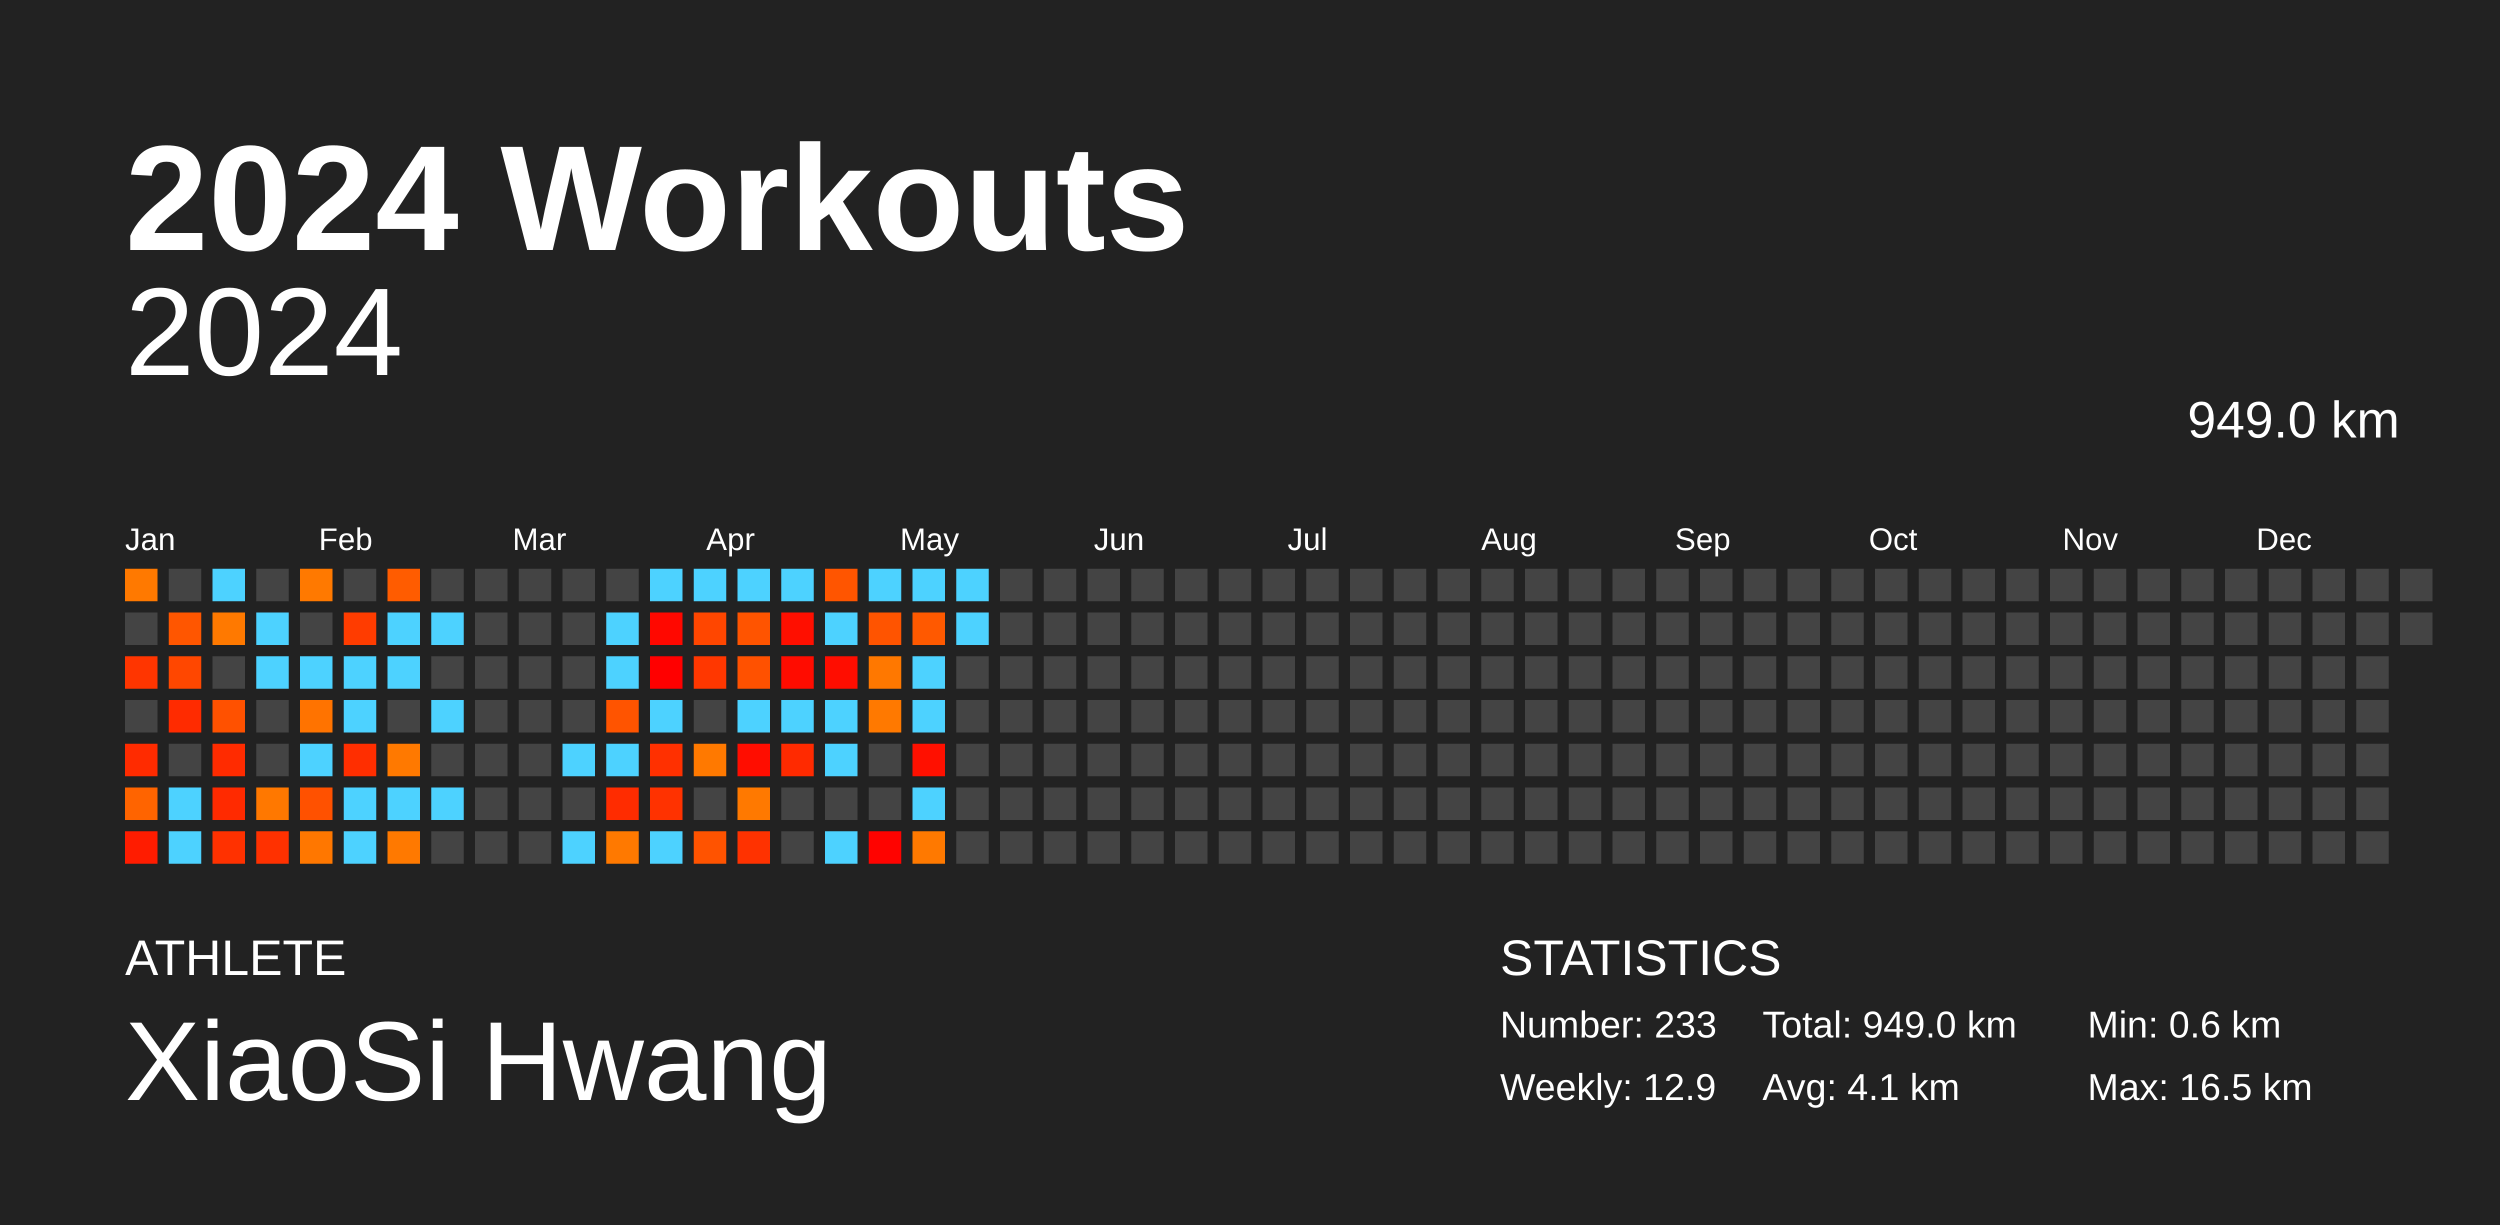
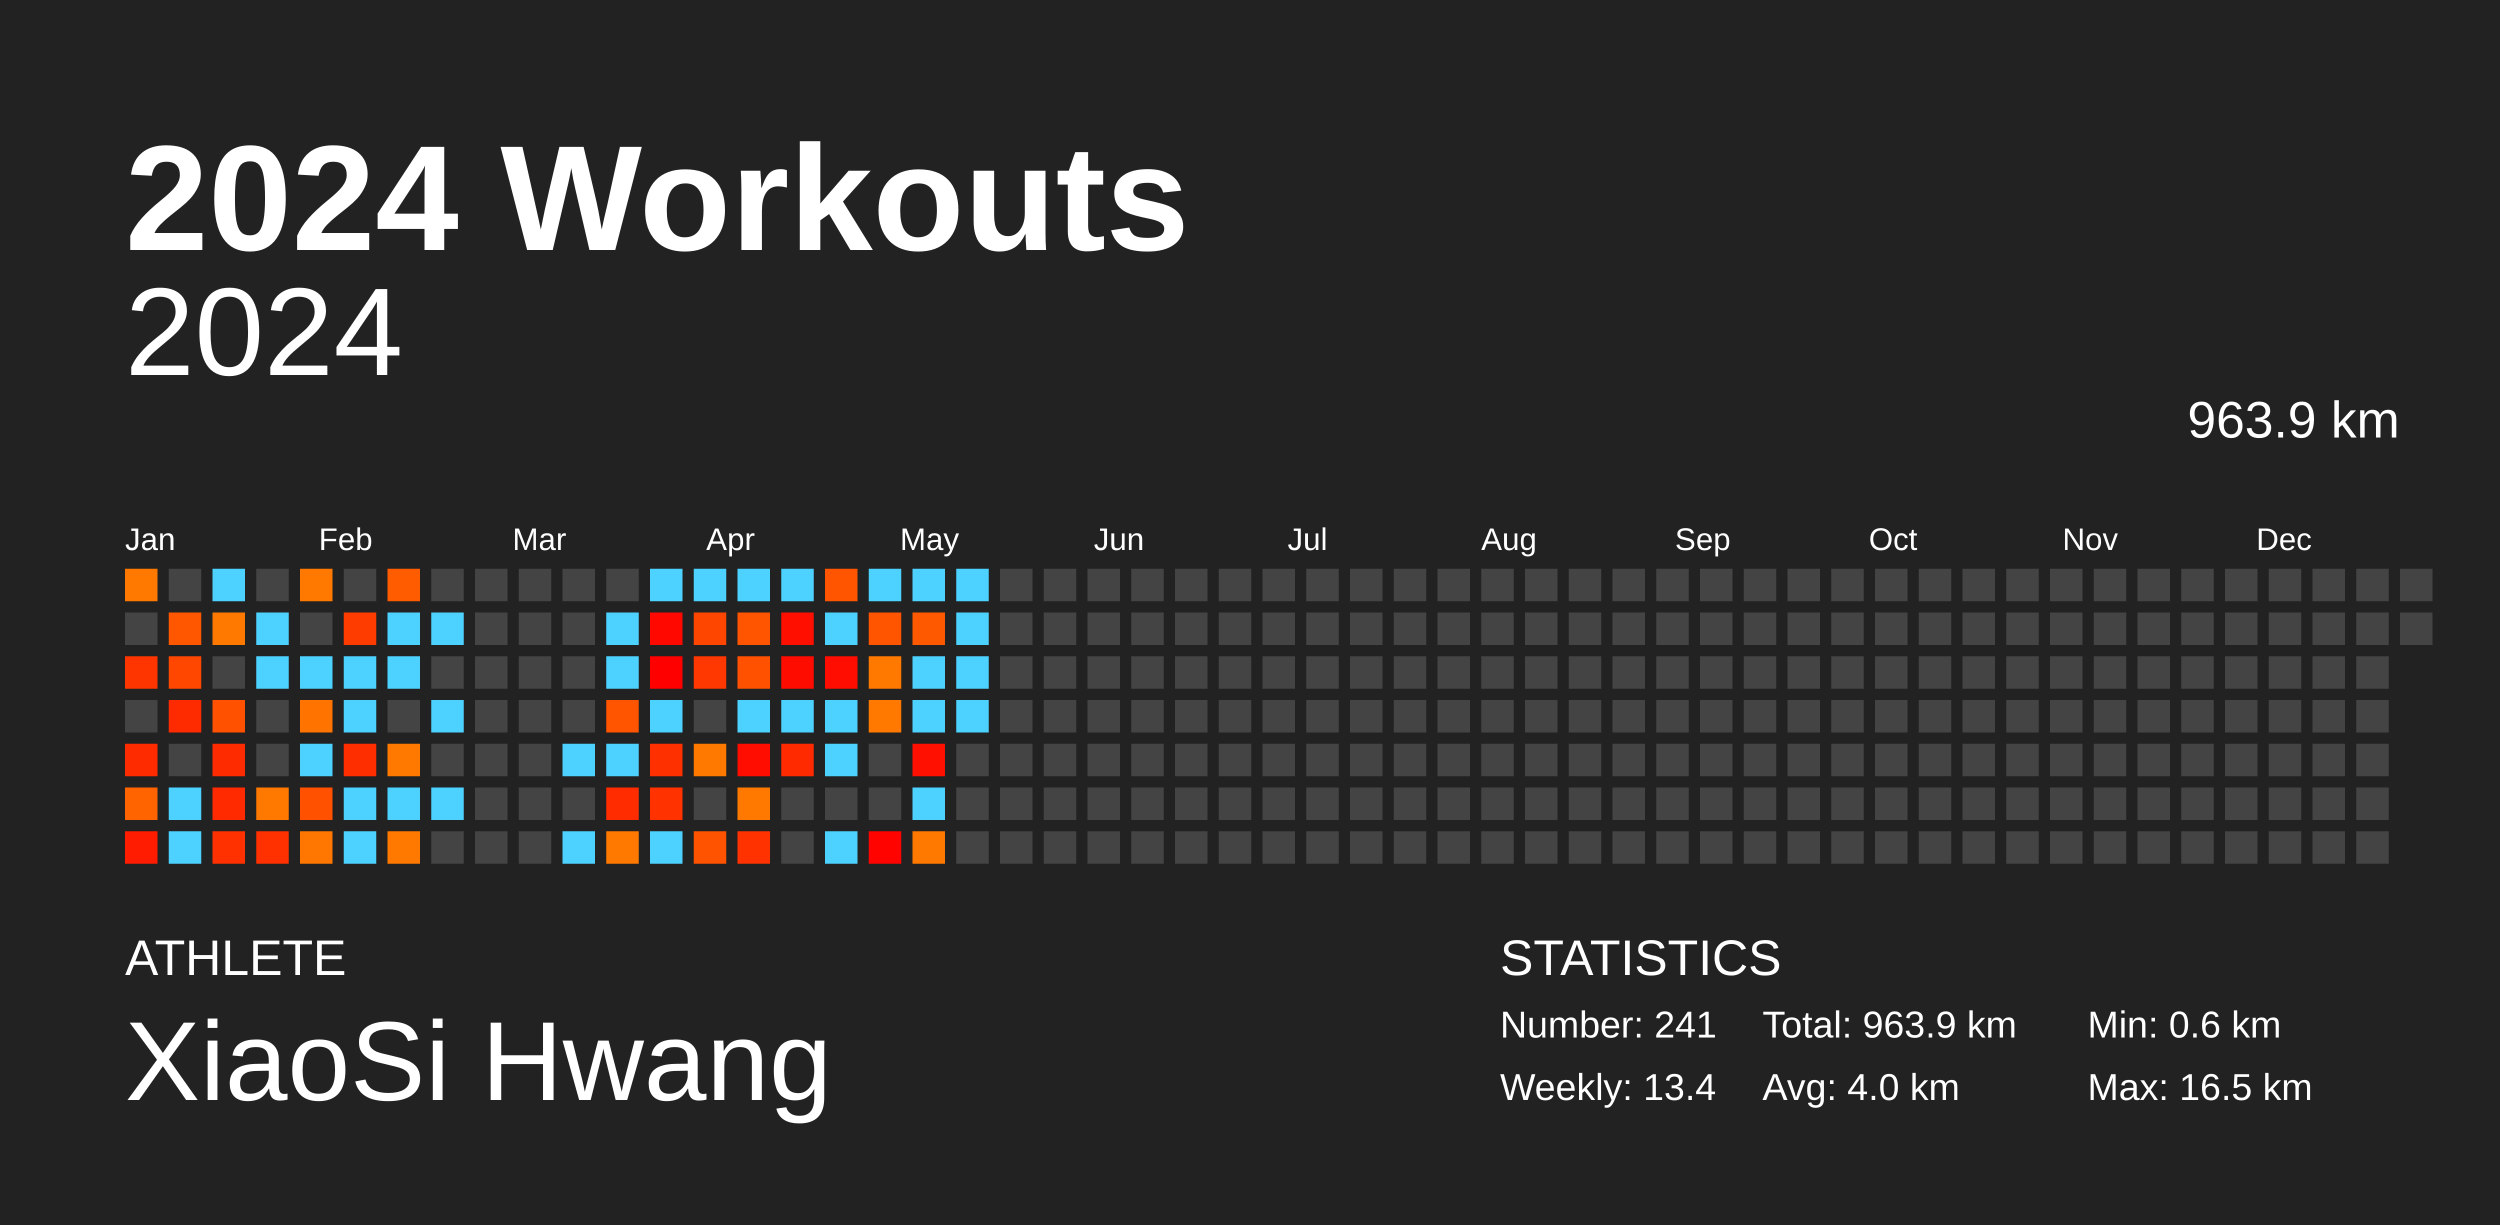
<svg xmlns="http://www.w3.org/2000/svg" baseProfile="full" height="98mm" version="1.1" viewBox="0,0,200,98" width="200mm">
  <defs />
  <rect fill="#222222" height="98" width="200" x="0" y="0" />
  <text fill="#FFFFFF" style="font-size:12px; font-family:Arial; font-weight:bold;" x="10" y="20">2024 Workouts</text>
  <text fill="#FFFFFF" style="font-size:4px; font-family:Arial" x="10" y="78">ATHLETE</text>
  <text fill="#FFFFFF" style="font-size:9px; font-family:Arial" x="10" y="88">XiaoSi Hwang</text>
  <text fill="#FFFFFF" style="font-size:4px; font-family:Arial" x="120" y="78">STATISTICS</text>
-   <text fill="#FFFFFF" style="font-size:3px; font-family:Arial" x="120" y="83">Number: 233</text>
-   <text fill="#FFFFFF" style="font-size:3px; font-family:Arial" x="120" y="88">Weekly: 12.9</text>
-   <text fill="#FFFFFF" style="font-size:3px; font-family:Arial" x="141" y="83">Total: 949.0 km</text>
-   <text fill="#FFFFFF" style="font-size:3px; font-family:Arial" x="141" y="88">Avg: 4.1 km</text>
+   <text fill="#FFFFFF" style="font-size:3px; font-family:Arial" x="120" y="83">Number: 241</text>
+   <text fill="#FFFFFF" style="font-size:3px; font-family:Arial" x="120" y="88">Weekly: 13.4</text>
+   <text fill="#FFFFFF" style="font-size:3px; font-family:Arial" x="141" y="83">Total: 963.9 km</text>
+   <text fill="#FFFFFF" style="font-size:3px; font-family:Arial" x="141" y="88">Avg: 4.0 km</text>
  <text fill="#FFFFFF" style="font-size:3px; font-family:Arial" x="167" y="83">Min: 0.6 km</text>
  <text fill="#FFFFFF" style="font-size:3px; font-family:Arial" x="167" y="88">Max: 16.5 km</text>
  <text alignment-baseline="hanging" fill="#FFFFFF" style="font-size:10.0px; font-family:Arial;" x="10" y="30">2024</text>
-   <text alignment-baseline="hanging" fill="#FFFFFF" style="font-size:4.125px; font-family:Arial;" x="175" y="35">949.0 km</text>
+   <text alignment-baseline="hanging" fill="#FFFFFF" style="font-size:4.125px; font-family:Arial;" x="175" y="35">963.9 km</text>
  <text fill="#FFFFFF" style="font-size:2.5px; font-family:Arial" x="10.0" y="44">Jan</text>
  <text fill="#FFFFFF" style="font-size:2.5px; font-family:Arial" x="25.5" y="44">Feb</text>
  <text fill="#FFFFFF" style="font-size:2.5px; font-family:Arial" x="41.0" y="44">Mar</text>
  <text fill="#FFFFFF" style="font-size:2.5px; font-family:Arial" x="56.5" y="44">Apr</text>
  <text fill="#FFFFFF" style="font-size:2.5px; font-family:Arial" x="72.0" y="44">May</text>
  <text fill="#FFFFFF" style="font-size:2.5px; font-family:Arial" x="87.5" y="44">Jun</text>
  <text fill="#FFFFFF" style="font-size:2.5px; font-family:Arial" x="103.0" y="44">Jul</text>
  <text fill="#FFFFFF" style="font-size:2.5px; font-family:Arial" x="118.5" y="44">Aug</text>
  <text fill="#FFFFFF" style="font-size:2.5px; font-family:Arial" x="134.0" y="44">Sep</text>
  <text fill="#FFFFFF" style="font-size:2.5px; font-family:Arial" x="149.5" y="44">Oct</text>
  <text fill="#FFFFFF" style="font-size:2.5px; font-family:Arial" x="165.0" y="44">Nov</text>
  <text fill="#FFFFFF" style="font-size:2.5px; font-family:Arial" x="180.5" y="44">Dec</text>
  <rect fill="#ff7900" height="2.6" width="2.6" x="10.0" y="45.5" />
  <rect fill="#444444" height="2.6" width="2.6" x="10.0" y="49.0" />
  <rect fill="#ff3500" height="2.6" width="2.6" x="10.0" y="52.5" />
  <rect fill="#444444" height="2.6" width="2.6" x="10.0" y="56.0" />
  <rect fill="#ff2b00" height="2.6" width="2.6" x="10.0" y="59.5" />
  <rect fill="#ff6400" height="2.6" width="2.6" x="10.0" y="63.0" />
  <rect fill="#ff1c00" height="2.6" width="2.6" x="10.0" y="66.5" />
  <rect fill="#444444" height="2.6" width="2.6" x="13.5" y="45.5" />
  <rect fill="#ff5600" height="2.6" width="2.6" x="13.5" y="49.0" />
  <rect fill="#ff4700" height="2.6" width="2.6" x="13.5" y="52.5" />
  <rect fill="#ff2b00" height="2.6" width="2.6" x="13.5" y="56.0" />
  <rect fill="#444444" height="2.6" width="2.6" x="13.5" y="59.5" />
  <rect fill="#4dd2ff" height="2.6" width="2.6" x="13.5" y="63.0" />
  <rect fill="#4dd2ff" height="2.6" width="2.6" x="13.5" y="66.5" />
  <rect fill="#4dd2ff" height="2.6" width="2.6" x="17.0" y="45.5" />
  <rect fill="#ff7900" height="2.6" width="2.6" x="17.0" y="49.0" />
  <rect fill="#444444" height="2.6" width="2.6" x="17.0" y="52.5" />
  <rect fill="#ff5100" height="2.6" width="2.6" x="17.0" y="56.0" />
  <rect fill="#ff2b00" height="2.6" width="2.6" x="17.0" y="59.5" />
  <rect fill="#ff2a00" height="2.6" width="2.6" x="17.0" y="63.0" />
  <rect fill="#ff3100" height="2.6" width="2.6" x="17.0" y="66.5" />
  <rect fill="#444444" height="2.6" width="2.6" x="20.5" y="45.5" />
  <rect fill="#4dd2ff" height="2.6" width="2.6" x="20.5" y="49.0" />
  <rect fill="#4dd2ff" height="2.6" width="2.6" x="20.5" y="52.5" />
  <rect fill="#444444" height="2.6" width="2.6" x="20.5" y="56.0" />
  <rect fill="#444444" height="2.6" width="2.6" x="20.5" y="59.5" />
  <rect fill="#ff7800" height="2.6" width="2.6" x="20.5" y="63.0" />
  <rect fill="#ff3100" height="2.6" width="2.6" x="20.5" y="66.5" />
  <rect fill="#ff7900" height="2.6" width="2.6" x="24.0" y="45.5" />
  <rect fill="#444444" height="2.6" width="2.6" x="24.0" y="49.0" />
  <rect fill="#4dd2ff" height="2.6" width="2.6" x="24.0" y="52.5" />
  <rect fill="#ff7300" height="2.6" width="2.6" x="24.0" y="56.0" />
  <rect fill="#4dd2ff" height="2.6" width="2.6" x="24.0" y="59.5" />
  <rect fill="#ff5100" height="2.6" width="2.6" x="24.0" y="63.0" />
  <rect fill="#ff7700" height="2.6" width="2.6" x="24.0" y="66.5" />
  <rect fill="#444444" height="2.6" width="2.6" x="27.5" y="45.5" />
  <rect fill="#ff3c00" height="2.6" width="2.6" x="27.5" y="49.0" />
  <rect fill="#4dd2ff" height="2.6" width="2.6" x="27.5" y="52.5" />
  <rect fill="#4dd2ff" height="2.6" width="2.6" x="27.5" y="56.0" />
  <rect fill="#ff2e00" height="2.6" width="2.6" x="27.5" y="59.5" />
  <rect fill="#4dd2ff" height="2.6" width="2.6" x="27.5" y="63.0" />
  <rect fill="#4dd2ff" height="2.6" width="2.6" x="27.5" y="66.5" />
  <rect fill="#ff5c00" height="2.6" width="2.6" x="31.0" y="45.5" />
  <rect fill="#4dd2ff" height="2.6" width="2.6" x="31.0" y="49.0" />
  <rect fill="#4dd2ff" height="2.6" width="2.6" x="31.0" y="52.5" />
  <rect fill="#444444" height="2.6" width="2.6" x="31.0" y="56.0" />
  <rect fill="#ff7900" height="2.6" width="2.6" x="31.0" y="59.5" />
  <rect fill="#4dd2ff" height="2.6" width="2.6" x="31.0" y="63.0" />
  <rect fill="#ff7900" height="2.6" width="2.6" x="31.0" y="66.5" />
  <rect fill="#444444" height="2.6" width="2.6" x="34.5" y="45.5" />
  <rect fill="#4dd2ff" height="2.6" width="2.6" x="34.5" y="49.0" />
  <rect fill="#444444" height="2.6" width="2.6" x="34.5" y="52.5" />
  <rect fill="#4dd2ff" height="2.6" width="2.6" x="34.5" y="56.0" />
  <rect fill="#444444" height="2.6" width="2.6" x="34.5" y="59.5" />
  <rect fill="#4dd2ff" height="2.6" width="2.6" x="34.5" y="63.0" />
  <rect fill="#444444" height="2.6" width="2.6" x="34.5" y="66.5" />
  <rect fill="#444444" height="2.6" width="2.6" x="38.0" y="45.5" />
  <rect fill="#444444" height="2.6" width="2.6" x="38.0" y="49.0" />
  <rect fill="#444444" height="2.6" width="2.6" x="38.0" y="52.5" />
  <rect fill="#444444" height="2.6" width="2.6" x="38.0" y="56.0" />
  <rect fill="#444444" height="2.6" width="2.6" x="38.0" y="59.5" />
  <rect fill="#444444" height="2.6" width="2.6" x="38.0" y="63.0" />
  <rect fill="#444444" height="2.6" width="2.6" x="38.0" y="66.5" />
  <rect fill="#444444" height="2.6" width="2.6" x="41.5" y="45.5" />
  <rect fill="#444444" height="2.6" width="2.6" x="41.5" y="49.0" />
  <rect fill="#444444" height="2.6" width="2.6" x="41.5" y="52.5" />
  <rect fill="#444444" height="2.6" width="2.6" x="41.5" y="56.0" />
  <rect fill="#444444" height="2.6" width="2.6" x="41.5" y="59.5" />
  <rect fill="#444444" height="2.6" width="2.6" x="41.5" y="63.0" />
  <rect fill="#444444" height="2.6" width="2.6" x="41.5" y="66.5" />
  <rect fill="#444444" height="2.6" width="2.6" x="45.0" y="45.5" />
  <rect fill="#444444" height="2.6" width="2.6" x="45.0" y="49.0" />
  <rect fill="#444444" height="2.6" width="2.6" x="45.0" y="52.5" />
  <rect fill="#444444" height="2.6" width="2.6" x="45.0" y="56.0" />
  <rect fill="#4dd2ff" height="2.6" width="2.6" x="45.0" y="59.5" />
  <rect fill="#444444" height="2.6" width="2.6" x="45.0" y="63.0" />
  <rect fill="#4dd2ff" height="2.6" width="2.6" x="45.0" y="66.5" />
  <rect fill="#444444" height="2.6" width="2.6" x="48.5" y="45.5" />
  <rect fill="#4dd2ff" height="2.6" width="2.6" x="48.5" y="49.0" />
  <rect fill="#4dd2ff" height="2.6" width="2.6" x="48.5" y="52.5" />
  <rect fill="#ff5400" height="2.6" width="2.6" x="48.5" y="56.0" />
  <rect fill="#4dd2ff" height="2.6" width="2.6" x="48.5" y="59.5" />
  <rect fill="#ff2c00" height="2.6" width="2.6" x="48.5" y="63.0" />
  <rect fill="#ff7900" height="2.6" width="2.6" x="48.5" y="66.5" />
  <rect fill="#4dd2ff" height="2.6" width="2.6" x="52.0" y="45.5" />
  <rect fill="#ff0800" height="2.6" width="2.6" x="52.0" y="49.0" />
  <rect fill="#ff0000" height="2.6" width="2.6" x="52.0" y="52.5" />
  <rect fill="#4dd2ff" height="2.6" width="2.6" x="52.0" y="56.0" />
  <rect fill="#ff3000" height="2.6" width="2.6" x="52.0" y="59.5" />
  <rect fill="#ff3200" height="2.6" width="2.6" x="52.0" y="63.0" />
  <rect fill="#4dd2ff" height="2.6" width="2.6" x="52.0" y="66.5" />
  <rect fill="#4dd2ff" height="2.6" width="2.6" x="55.5" y="45.5" />
  <rect fill="#ff4600" height="2.6" width="2.6" x="55.5" y="49.0" />
  <rect fill="#ff3700" height="2.6" width="2.6" x="55.5" y="52.5" />
  <rect fill="#444444" height="2.6" width="2.6" x="55.5" y="56.0" />
  <rect fill="#ff7900" height="2.6" width="2.6" x="55.5" y="59.5" />
  <rect fill="#444444" height="2.6" width="2.6" x="55.5" y="63.0" />
  <rect fill="#ff5300" height="2.6" width="2.6" x="55.5" y="66.5" />
  <rect fill="#4dd2ff" height="2.6" width="2.6" x="59.0" y="45.5" />
  <rect fill="#ff5400" height="2.6" width="2.6" x="59.0" y="49.0" />
  <rect fill="#ff5100" height="2.6" width="2.6" x="59.0" y="52.5" />
  <rect fill="#4dd2ff" height="2.6" width="2.6" x="59.0" y="56.0" />
  <rect fill="#ff0d00" height="2.6" width="2.6" x="59.0" y="59.5" />
  <rect fill="#ff7900" height="2.6" width="2.6" x="59.0" y="63.0" />
  <rect fill="#ff3200" height="2.6" width="2.6" x="59.0" y="66.5" />
  <rect fill="#4dd2ff" height="2.6" width="2.6" x="62.5" y="45.5" />
  <rect fill="#ff0f00" height="2.6" width="2.6" x="62.5" y="49.0" />
  <rect fill="#ff0c00" height="2.6" width="2.6" x="62.5" y="52.5" />
  <rect fill="#4dd2ff" height="2.6" width="2.6" x="62.5" y="56.0" />
  <rect fill="#ff2a00" height="2.6" width="2.6" x="62.5" y="59.5" />
  <rect fill="#444444" height="2.6" width="2.6" x="62.5" y="63.0" />
  <rect fill="#444444" height="2.6" width="2.6" x="62.5" y="66.5" />
  <rect fill="#ff5500" height="2.6" width="2.6" x="66.0" y="45.5" />
  <rect fill="#4dd2ff" height="2.6" width="2.6" x="66.0" y="49.0" />
  <rect fill="#ff0d00" height="2.6" width="2.6" x="66.0" y="52.5" />
  <rect fill="#4dd2ff" height="2.6" width="2.6" x="66.0" y="56.0" />
  <rect fill="#4dd2ff" height="2.6" width="2.6" x="66.0" y="59.5" />
  <rect fill="#444444" height="2.6" width="2.6" x="66.0" y="63.0" />
  <rect fill="#4dd2ff" height="2.6" width="2.6" x="66.0" y="66.5" />
  <rect fill="#4dd2ff" height="2.6" width="2.6" x="69.5" y="45.5" />
  <rect fill="#ff5400" height="2.6" width="2.6" x="69.5" y="49.0" />
  <rect fill="#ff7800" height="2.6" width="2.6" x="69.5" y="52.5" />
  <rect fill="#ff7900" height="2.6" width="2.6" x="69.5" y="56.0" />
  <rect fill="#444444" height="2.6" width="2.6" x="69.5" y="59.5" />
  <rect fill="#444444" height="2.6" width="2.6" x="69.5" y="63.0" />
  <rect fill="#ff0300" height="2.6" width="2.6" x="69.5" y="66.5" />
  <rect fill="#4dd2ff" height="2.6" width="2.6" x="73.0" y="45.5" />
  <rect fill="#ff5900" height="2.6" width="2.6" x="73.0" y="49.0" />
  <rect fill="#4dd2ff" height="2.6" width="2.6" x="73.0" y="52.5" />
  <rect fill="#4dd2ff" height="2.6" width="2.6" x="73.0" y="56.0" />
  <rect fill="#ff1000" height="2.6" width="2.6" x="73.0" y="59.5" />
  <rect fill="#4dd2ff" height="2.6" width="2.6" x="73.0" y="63.0" />
  <rect fill="#ff7900" height="2.6" width="2.6" x="73.0" y="66.5" />
  <rect fill="#4dd2ff" height="2.6" width="2.6" x="76.5" y="45.5" />
  <rect fill="#4dd2ff" height="2.6" width="2.6" x="76.5" y="49.0" />
-   <rect fill="#444444" height="2.6" width="2.6" x="76.5" y="52.5" />
-   <rect fill="#444444" height="2.6" width="2.6" x="76.5" y="56.0" />
+   <rect fill="#4dd2ff" height="2.6" width="2.6" x="76.5" y="52.5" />
+   <rect fill="#4dd2ff" height="2.6" width="2.6" x="76.5" y="56.0" />
  <rect fill="#444444" height="2.6" width="2.6" x="76.5" y="59.5" />
  <rect fill="#444444" height="2.6" width="2.6" x="76.5" y="63.0" />
  <rect fill="#444444" height="2.6" width="2.6" x="76.5" y="66.5" />
  <rect fill="#444444" height="2.6" width="2.6" x="80.0" y="45.5" />
  <rect fill="#444444" height="2.6" width="2.6" x="80.0" y="49.0" />
  <rect fill="#444444" height="2.6" width="2.6" x="80.0" y="52.5" />
  <rect fill="#444444" height="2.6" width="2.6" x="80.0" y="56.0" />
  <rect fill="#444444" height="2.6" width="2.6" x="80.0" y="59.5" />
  <rect fill="#444444" height="2.6" width="2.6" x="80.0" y="63.0" />
  <rect fill="#444444" height="2.6" width="2.6" x="80.0" y="66.5" />
  <rect fill="#444444" height="2.6" width="2.6" x="83.5" y="45.5" />
  <rect fill="#444444" height="2.6" width="2.6" x="83.5" y="49.0" />
  <rect fill="#444444" height="2.6" width="2.6" x="83.5" y="52.5" />
  <rect fill="#444444" height="2.6" width="2.6" x="83.5" y="56.0" />
  <rect fill="#444444" height="2.6" width="2.6" x="83.5" y="59.5" />
  <rect fill="#444444" height="2.6" width="2.6" x="83.5" y="63.0" />
  <rect fill="#444444" height="2.6" width="2.6" x="83.5" y="66.5" />
  <rect fill="#444444" height="2.6" width="2.6" x="87.0" y="45.5" />
  <rect fill="#444444" height="2.6" width="2.6" x="87.0" y="49.0" />
  <rect fill="#444444" height="2.6" width="2.6" x="87.0" y="52.5" />
  <rect fill="#444444" height="2.6" width="2.6" x="87.0" y="56.0" />
  <rect fill="#444444" height="2.6" width="2.6" x="87.0" y="59.5" />
  <rect fill="#444444" height="2.6" width="2.6" x="87.0" y="63.0" />
  <rect fill="#444444" height="2.6" width="2.6" x="87.0" y="66.5" />
  <rect fill="#444444" height="2.6" width="2.6" x="90.5" y="45.5" />
  <rect fill="#444444" height="2.6" width="2.6" x="90.5" y="49.0" />
  <rect fill="#444444" height="2.6" width="2.6" x="90.5" y="52.5" />
  <rect fill="#444444" height="2.6" width="2.6" x="90.5" y="56.0" />
  <rect fill="#444444" height="2.6" width="2.6" x="90.5" y="59.5" />
  <rect fill="#444444" height="2.6" width="2.6" x="90.5" y="63.0" />
  <rect fill="#444444" height="2.6" width="2.6" x="90.5" y="66.5" />
  <rect fill="#444444" height="2.6" width="2.6" x="94.0" y="45.5" />
  <rect fill="#444444" height="2.6" width="2.6" x="94.0" y="49.0" />
  <rect fill="#444444" height="2.6" width="2.6" x="94.0" y="52.5" />
  <rect fill="#444444" height="2.6" width="2.6" x="94.0" y="56.0" />
  <rect fill="#444444" height="2.6" width="2.6" x="94.0" y="59.5" />
  <rect fill="#444444" height="2.6" width="2.6" x="94.0" y="63.0" />
  <rect fill="#444444" height="2.6" width="2.6" x="94.0" y="66.5" />
  <rect fill="#444444" height="2.6" width="2.6" x="97.5" y="45.5" />
  <rect fill="#444444" height="2.6" width="2.6" x="97.5" y="49.0" />
  <rect fill="#444444" height="2.6" width="2.6" x="97.5" y="52.5" />
  <rect fill="#444444" height="2.6" width="2.6" x="97.5" y="56.0" />
  <rect fill="#444444" height="2.6" width="2.6" x="97.5" y="59.5" />
  <rect fill="#444444" height="2.6" width="2.6" x="97.5" y="63.0" />
  <rect fill="#444444" height="2.6" width="2.6" x="97.5" y="66.5" />
  <rect fill="#444444" height="2.6" width="2.6" x="101.0" y="45.5" />
  <rect fill="#444444" height="2.6" width="2.6" x="101.0" y="49.0" />
  <rect fill="#444444" height="2.6" width="2.6" x="101.0" y="52.5" />
  <rect fill="#444444" height="2.6" width="2.6" x="101.0" y="56.0" />
  <rect fill="#444444" height="2.6" width="2.6" x="101.0" y="59.5" />
  <rect fill="#444444" height="2.6" width="2.6" x="101.0" y="63.0" />
  <rect fill="#444444" height="2.6" width="2.6" x="101.0" y="66.5" />
  <rect fill="#444444" height="2.6" width="2.6" x="104.5" y="45.5" />
  <rect fill="#444444" height="2.6" width="2.6" x="104.5" y="49.0" />
  <rect fill="#444444" height="2.6" width="2.6" x="104.5" y="52.5" />
  <rect fill="#444444" height="2.6" width="2.6" x="104.5" y="56.0" />
  <rect fill="#444444" height="2.6" width="2.6" x="104.5" y="59.5" />
  <rect fill="#444444" height="2.6" width="2.6" x="104.5" y="63.0" />
  <rect fill="#444444" height="2.6" width="2.6" x="104.5" y="66.5" />
  <rect fill="#444444" height="2.6" width="2.6" x="108.0" y="45.5" />
  <rect fill="#444444" height="2.6" width="2.6" x="108.0" y="49.0" />
  <rect fill="#444444" height="2.6" width="2.6" x="108.0" y="52.5" />
  <rect fill="#444444" height="2.6" width="2.6" x="108.0" y="56.0" />
  <rect fill="#444444" height="2.6" width="2.6" x="108.0" y="59.5" />
  <rect fill="#444444" height="2.6" width="2.6" x="108.0" y="63.0" />
  <rect fill="#444444" height="2.6" width="2.6" x="108.0" y="66.5" />
  <rect fill="#444444" height="2.6" width="2.6" x="111.5" y="45.5" />
  <rect fill="#444444" height="2.6" width="2.6" x="111.5" y="49.0" />
  <rect fill="#444444" height="2.6" width="2.6" x="111.5" y="52.5" />
  <rect fill="#444444" height="2.6" width="2.6" x="111.5" y="56.0" />
  <rect fill="#444444" height="2.6" width="2.6" x="111.5" y="59.5" />
  <rect fill="#444444" height="2.6" width="2.6" x="111.5" y="63.0" />
  <rect fill="#444444" height="2.6" width="2.6" x="111.5" y="66.5" />
  <rect fill="#444444" height="2.6" width="2.6" x="115.0" y="45.5" />
  <rect fill="#444444" height="2.6" width="2.6" x="115.0" y="49.0" />
  <rect fill="#444444" height="2.6" width="2.6" x="115.0" y="52.5" />
  <rect fill="#444444" height="2.6" width="2.6" x="115.0" y="56.0" />
  <rect fill="#444444" height="2.6" width="2.6" x="115.0" y="59.5" />
  <rect fill="#444444" height="2.6" width="2.6" x="115.0" y="63.0" />
  <rect fill="#444444" height="2.6" width="2.6" x="115.0" y="66.5" />
  <rect fill="#444444" height="2.6" width="2.6" x="118.5" y="45.5" />
  <rect fill="#444444" height="2.6" width="2.6" x="118.5" y="49.0" />
  <rect fill="#444444" height="2.6" width="2.6" x="118.5" y="52.5" />
  <rect fill="#444444" height="2.6" width="2.6" x="118.5" y="56.0" />
  <rect fill="#444444" height="2.6" width="2.6" x="118.5" y="59.5" />
  <rect fill="#444444" height="2.6" width="2.6" x="118.5" y="63.0" />
  <rect fill="#444444" height="2.6" width="2.6" x="118.5" y="66.5" />
  <rect fill="#444444" height="2.6" width="2.6" x="122.0" y="45.5" />
  <rect fill="#444444" height="2.6" width="2.6" x="122.0" y="49.0" />
  <rect fill="#444444" height="2.6" width="2.6" x="122.0" y="52.5" />
  <rect fill="#444444" height="2.6" width="2.6" x="122.0" y="56.0" />
  <rect fill="#444444" height="2.6" width="2.6" x="122.0" y="59.5" />
  <rect fill="#444444" height="2.6" width="2.6" x="122.0" y="63.0" />
  <rect fill="#444444" height="2.6" width="2.6" x="122.0" y="66.5" />
  <rect fill="#444444" height="2.6" width="2.6" x="125.5" y="45.5" />
  <rect fill="#444444" height="2.6" width="2.6" x="125.5" y="49.0" />
  <rect fill="#444444" height="2.6" width="2.6" x="125.5" y="52.5" />
  <rect fill="#444444" height="2.6" width="2.6" x="125.5" y="56.0" />
  <rect fill="#444444" height="2.6" width="2.6" x="125.5" y="59.5" />
  <rect fill="#444444" height="2.6" width="2.6" x="125.5" y="63.0" />
  <rect fill="#444444" height="2.6" width="2.6" x="125.5" y="66.5" />
  <rect fill="#444444" height="2.6" width="2.6" x="129.0" y="45.5" />
  <rect fill="#444444" height="2.6" width="2.6" x="129.0" y="49.0" />
  <rect fill="#444444" height="2.6" width="2.6" x="129.0" y="52.5" />
  <rect fill="#444444" height="2.6" width="2.6" x="129.0" y="56.0" />
  <rect fill="#444444" height="2.6" width="2.6" x="129.0" y="59.5" />
  <rect fill="#444444" height="2.6" width="2.6" x="129.0" y="63.0" />
  <rect fill="#444444" height="2.6" width="2.6" x="129.0" y="66.5" />
  <rect fill="#444444" height="2.6" width="2.6" x="132.5" y="45.5" />
  <rect fill="#444444" height="2.6" width="2.6" x="132.5" y="49.0" />
  <rect fill="#444444" height="2.6" width="2.6" x="132.5" y="52.5" />
  <rect fill="#444444" height="2.6" width="2.6" x="132.5" y="56.0" />
  <rect fill="#444444" height="2.6" width="2.6" x="132.5" y="59.5" />
  <rect fill="#444444" height="2.6" width="2.6" x="132.5" y="63.0" />
  <rect fill="#444444" height="2.6" width="2.6" x="132.5" y="66.5" />
  <rect fill="#444444" height="2.6" width="2.6" x="136.0" y="45.5" />
  <rect fill="#444444" height="2.6" width="2.6" x="136.0" y="49.0" />
  <rect fill="#444444" height="2.6" width="2.6" x="136.0" y="52.5" />
  <rect fill="#444444" height="2.6" width="2.6" x="136.0" y="56.0" />
  <rect fill="#444444" height="2.6" width="2.6" x="136.0" y="59.5" />
  <rect fill="#444444" height="2.6" width="2.6" x="136.0" y="63.0" />
  <rect fill="#444444" height="2.6" width="2.6" x="136.0" y="66.5" />
  <rect fill="#444444" height="2.6" width="2.6" x="139.5" y="45.5" />
  <rect fill="#444444" height="2.6" width="2.6" x="139.5" y="49.0" />
  <rect fill="#444444" height="2.6" width="2.6" x="139.5" y="52.5" />
  <rect fill="#444444" height="2.6" width="2.6" x="139.5" y="56.0" />
  <rect fill="#444444" height="2.6" width="2.6" x="139.5" y="59.5" />
  <rect fill="#444444" height="2.6" width="2.6" x="139.5" y="63.0" />
  <rect fill="#444444" height="2.6" width="2.6" x="139.5" y="66.5" />
  <rect fill="#444444" height="2.6" width="2.6" x="143.0" y="45.5" />
  <rect fill="#444444" height="2.6" width="2.6" x="143.0" y="49.0" />
  <rect fill="#444444" height="2.6" width="2.6" x="143.0" y="52.5" />
  <rect fill="#444444" height="2.6" width="2.6" x="143.0" y="56.0" />
  <rect fill="#444444" height="2.6" width="2.6" x="143.0" y="59.5" />
  <rect fill="#444444" height="2.6" width="2.6" x="143.0" y="63.0" />
  <rect fill="#444444" height="2.6" width="2.6" x="143.0" y="66.5" />
  <rect fill="#444444" height="2.6" width="2.6" x="146.5" y="45.5" />
  <rect fill="#444444" height="2.6" width="2.6" x="146.5" y="49.0" />
  <rect fill="#444444" height="2.6" width="2.6" x="146.5" y="52.5" />
  <rect fill="#444444" height="2.6" width="2.6" x="146.5" y="56.0" />
  <rect fill="#444444" height="2.6" width="2.6" x="146.5" y="59.5" />
  <rect fill="#444444" height="2.6" width="2.6" x="146.5" y="63.0" />
  <rect fill="#444444" height="2.6" width="2.6" x="146.5" y="66.5" />
  <rect fill="#444444" height="2.6" width="2.6" x="150.0" y="45.5" />
  <rect fill="#444444" height="2.6" width="2.6" x="150.0" y="49.0" />
  <rect fill="#444444" height="2.6" width="2.6" x="150.0" y="52.5" />
  <rect fill="#444444" height="2.6" width="2.6" x="150.0" y="56.0" />
  <rect fill="#444444" height="2.6" width="2.6" x="150.0" y="59.5" />
  <rect fill="#444444" height="2.6" width="2.6" x="150.0" y="63.0" />
  <rect fill="#444444" height="2.6" width="2.6" x="150.0" y="66.5" />
  <rect fill="#444444" height="2.6" width="2.6" x="153.5" y="45.5" />
  <rect fill="#444444" height="2.6" width="2.6" x="153.5" y="49.0" />
  <rect fill="#444444" height="2.6" width="2.6" x="153.5" y="52.5" />
  <rect fill="#444444" height="2.6" width="2.6" x="153.5" y="56.0" />
  <rect fill="#444444" height="2.6" width="2.6" x="153.5" y="59.5" />
  <rect fill="#444444" height="2.6" width="2.6" x="153.5" y="63.0" />
  <rect fill="#444444" height="2.6" width="2.6" x="153.5" y="66.5" />
  <rect fill="#444444" height="2.6" width="2.6" x="157.0" y="45.5" />
  <rect fill="#444444" height="2.6" width="2.6" x="157.0" y="49.0" />
  <rect fill="#444444" height="2.6" width="2.6" x="157.0" y="52.5" />
  <rect fill="#444444" height="2.6" width="2.6" x="157.0" y="56.0" />
  <rect fill="#444444" height="2.6" width="2.6" x="157.0" y="59.5" />
  <rect fill="#444444" height="2.6" width="2.6" x="157.0" y="63.0" />
  <rect fill="#444444" height="2.6" width="2.6" x="157.0" y="66.5" />
  <rect fill="#444444" height="2.6" width="2.6" x="160.5" y="45.5" />
  <rect fill="#444444" height="2.6" width="2.6" x="160.5" y="49.0" />
  <rect fill="#444444" height="2.6" width="2.6" x="160.5" y="52.5" />
  <rect fill="#444444" height="2.6" width="2.6" x="160.5" y="56.0" />
  <rect fill="#444444" height="2.6" width="2.6" x="160.5" y="59.5" />
  <rect fill="#444444" height="2.6" width="2.6" x="160.5" y="63.0" />
  <rect fill="#444444" height="2.6" width="2.6" x="160.5" y="66.5" />
  <rect fill="#444444" height="2.6" width="2.6" x="164.0" y="45.5" />
  <rect fill="#444444" height="2.6" width="2.6" x="164.0" y="49.0" />
  <rect fill="#444444" height="2.6" width="2.6" x="164.0" y="52.5" />
  <rect fill="#444444" height="2.6" width="2.6" x="164.0" y="56.0" />
  <rect fill="#444444" height="2.6" width="2.6" x="164.0" y="59.5" />
  <rect fill="#444444" height="2.6" width="2.6" x="164.0" y="63.0" />
  <rect fill="#444444" height="2.6" width="2.6" x="164.0" y="66.5" />
  <rect fill="#444444" height="2.6" width="2.6" x="167.5" y="45.5" />
  <rect fill="#444444" height="2.6" width="2.6" x="167.5" y="49.0" />
  <rect fill="#444444" height="2.6" width="2.6" x="167.5" y="52.5" />
  <rect fill="#444444" height="2.6" width="2.6" x="167.5" y="56.0" />
  <rect fill="#444444" height="2.6" width="2.6" x="167.5" y="59.5" />
  <rect fill="#444444" height="2.6" width="2.6" x="167.5" y="63.0" />
  <rect fill="#444444" height="2.6" width="2.6" x="167.5" y="66.5" />
  <rect fill="#444444" height="2.6" width="2.6" x="171.0" y="45.5" />
  <rect fill="#444444" height="2.6" width="2.6" x="171.0" y="49.0" />
  <rect fill="#444444" height="2.6" width="2.6" x="171.0" y="52.5" />
  <rect fill="#444444" height="2.6" width="2.6" x="171.0" y="56.0" />
  <rect fill="#444444" height="2.6" width="2.6" x="171.0" y="59.5" />
  <rect fill="#444444" height="2.6" width="2.6" x="171.0" y="63.0" />
  <rect fill="#444444" height="2.6" width="2.6" x="171.0" y="66.5" />
  <rect fill="#444444" height="2.6" width="2.6" x="174.5" y="45.5" />
  <rect fill="#444444" height="2.6" width="2.6" x="174.5" y="49.0" />
  <rect fill="#444444" height="2.6" width="2.6" x="174.5" y="52.5" />
  <rect fill="#444444" height="2.6" width="2.6" x="174.5" y="56.0" />
  <rect fill="#444444" height="2.6" width="2.6" x="174.5" y="59.5" />
  <rect fill="#444444" height="2.6" width="2.6" x="174.5" y="63.0" />
  <rect fill="#444444" height="2.6" width="2.6" x="174.5" y="66.5" />
  <rect fill="#444444" height="2.6" width="2.6" x="178.0" y="45.5" />
  <rect fill="#444444" height="2.6" width="2.6" x="178.0" y="49.0" />
  <rect fill="#444444" height="2.6" width="2.6" x="178.0" y="52.5" />
  <rect fill="#444444" height="2.6" width="2.6" x="178.0" y="56.0" />
  <rect fill="#444444" height="2.6" width="2.6" x="178.0" y="59.5" />
  <rect fill="#444444" height="2.6" width="2.6" x="178.0" y="63.0" />
  <rect fill="#444444" height="2.6" width="2.6" x="178.0" y="66.5" />
  <rect fill="#444444" height="2.6" width="2.6" x="181.5" y="45.5" />
  <rect fill="#444444" height="2.6" width="2.6" x="181.5" y="49.0" />
  <rect fill="#444444" height="2.6" width="2.6" x="181.5" y="52.5" />
  <rect fill="#444444" height="2.6" width="2.6" x="181.5" y="56.0" />
  <rect fill="#444444" height="2.6" width="2.6" x="181.5" y="59.5" />
  <rect fill="#444444" height="2.6" width="2.6" x="181.5" y="63.0" />
  <rect fill="#444444" height="2.6" width="2.6" x="181.5" y="66.5" />
  <rect fill="#444444" height="2.6" width="2.6" x="185.0" y="45.5" />
  <rect fill="#444444" height="2.6" width="2.6" x="185.0" y="49.0" />
  <rect fill="#444444" height="2.6" width="2.6" x="185.0" y="52.5" />
  <rect fill="#444444" height="2.6" width="2.6" x="185.0" y="56.0" />
  <rect fill="#444444" height="2.6" width="2.6" x="185.0" y="59.5" />
  <rect fill="#444444" height="2.6" width="2.6" x="185.0" y="63.0" />
  <rect fill="#444444" height="2.6" width="2.6" x="185.0" y="66.5" />
  <rect fill="#444444" height="2.6" width="2.6" x="188.5" y="45.5" />
  <rect fill="#444444" height="2.6" width="2.6" x="188.5" y="49.0" />
  <rect fill="#444444" height="2.6" width="2.6" x="188.5" y="52.5" />
  <rect fill="#444444" height="2.6" width="2.6" x="188.5" y="56.0" />
  <rect fill="#444444" height="2.6" width="2.6" x="188.5" y="59.5" />
  <rect fill="#444444" height="2.6" width="2.6" x="188.5" y="63.0" />
  <rect fill="#444444" height="2.6" width="2.6" x="188.5" y="66.5" />
  <rect fill="#444444" height="2.6" width="2.6" x="192.0" y="45.5" />
  <rect fill="#444444" height="2.6" width="2.6" x="192.0" y="49.0" />
</svg>
